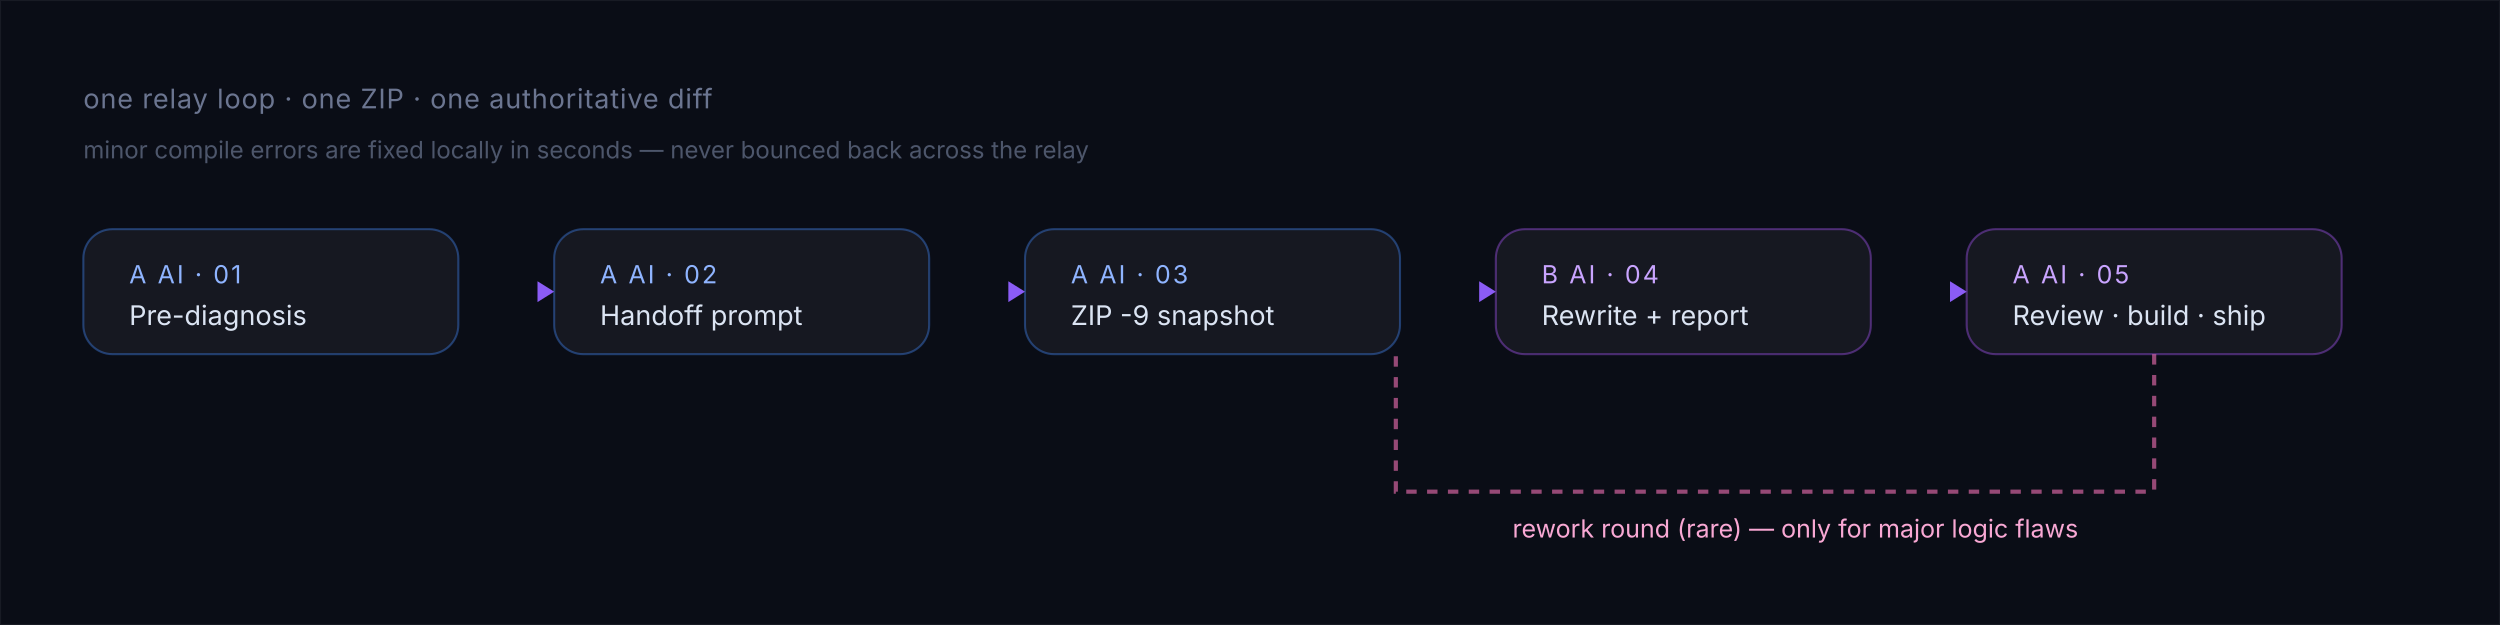
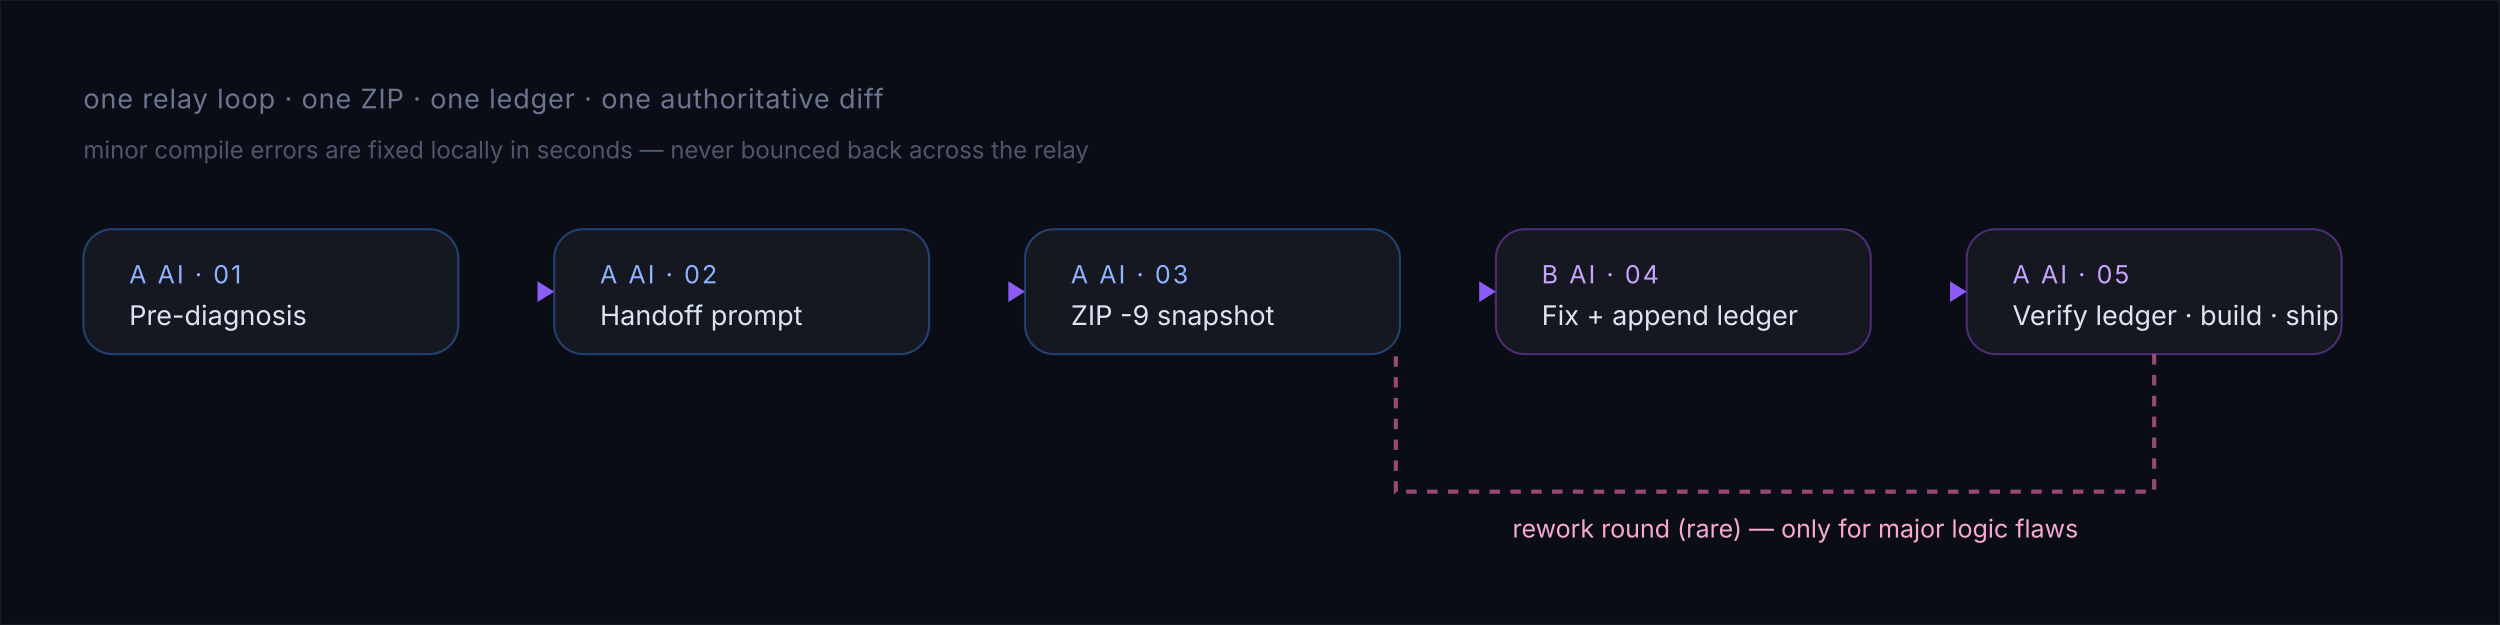
<svg xmlns="http://www.w3.org/2000/svg" viewBox="0 0 1200 300" width="1200" height="300" role="img" aria-label="Relay loop diagram">
  <defs>
    <linearGradient id="fband" x1="0" y1="0" x2="1" y2="0">
      <stop offset="0%" stop-color="#4285F4" stop-opacity="0.9" />
      <stop offset="50%" stop-color="#8b5cf6" stop-opacity="0.9" />
      <stop offset="100%" stop-color="#a855f7" stop-opacity="0.9" />
    </linearGradient>
  </defs>
  <rect width="1200" height="300" fill="#0a0d16" />
  <rect x="0" y="0" width="1200" height="300" fill="none" stroke="#ffffff" stroke-opacity="0.06" />
  <g font-family="Segoe UI, Inter, Helvetica, Arial, sans-serif">
    <g>
      <rect x="40" y="110" width="180" height="60" rx="14" fill="#ffffff" fill-opacity="0.05" stroke="#4285F4" stroke-opacity="0.4" />
      <text x="62" y="136" font-size="12" fill="#8fb4ff" letter-spacing="1">A AI · 01</text>
      <text x="62" y="156" font-size="13" fill="#dbe4f3">Pre-diagnosis</text>
    </g>
    <g>
      <rect x="266" y="110" width="180" height="60" rx="14" fill="#ffffff" fill-opacity="0.05" stroke="#4285F4" stroke-opacity="0.4" />
      <text x="288" y="136" font-size="12" fill="#8fb4ff" letter-spacing="1">A AI · 02</text>
      <text x="288" y="156" font-size="13" fill="#dbe4f3">Handoff prompt</text>
    </g>
    <g>
      <rect x="492" y="110" width="180" height="60" rx="14" fill="#ffffff" fill-opacity="0.05" stroke="#4285F4" stroke-opacity="0.4" />
      <text x="514" y="136" font-size="12" fill="#8fb4ff" letter-spacing="1">A AI · 03</text>
      <text x="514" y="156" font-size="13" fill="#dbe4f3">ZIP -9 snapshot</text>
    </g>
    <g>
      <rect x="718" y="110" width="180" height="60" rx="14" fill="#ffffff" fill-opacity="0.05" stroke="#a855f7" stroke-opacity="0.4" />
      <text x="740" y="136" font-size="12" fill="#c9a4ff" letter-spacing="1">B AI · 04</text>
-       <text x="740" y="156" font-size="13" fill="#dbe4f3">Rewrite + report</text>
+       <text x="740" y="156" font-size="13" fill="#dbe4f3">Fix + append ledger</text>
    </g>
    <g>
      <rect x="944" y="110" width="180" height="60" rx="14" fill="#ffffff" fill-opacity="0.05" stroke="#a855f7" stroke-opacity="0.4" />
      <text x="966" y="136" font-size="12" fill="#c9a4ff" letter-spacing="1">A AI · 05</text>
-       <text x="966" y="156" font-size="13" fill="#dbe4f3">Review · build · ship</text>
+       <text x="966" y="156" font-size="13" fill="#dbe4f3">Verify ledger · build · ship</text>
    </g>
    <g stroke="url(#fband)" stroke-width="2">
      <path d="M220 140 H266" fill="none" />
      <path d="M446 140 H492" fill="none" />
      <path d="M672 140 H718" fill="none" />
      <path d="M898 140 H944" fill="none" />
    </g>
    <g fill="#8b5cf6">
      <path d="M258 135 L266 140 L258 145 Z" />
      <path d="M484 135 L492 140 L484 145 Z" />
      <path d="M710 135 L718 140 L710 145 Z" />
      <path d="M936 135 L944 140 L936 145 Z" />
    </g>
    <path d="M1034 170 V236 H670 V170" fill="none" stroke="#f472b6" stroke-opacity="0.6" stroke-width="2" stroke-dasharray="5 5" />
    <text x="726" y="258" font-size="12" fill="#f9a8d4">rework round (rare) — only for major logic flaws</text>
-     <text x="40" y="52" font-size="13" fill="#6b7590" letter-spacing="0.4">one relay loop · one ZIP · one authoritative diff</text>
+     <text x="40" y="52" font-size="13" fill="#6b7590" letter-spacing="0.4">one relay loop · one ZIP · one ledger · one authoritative diff</text>
    <text x="40" y="76" font-size="11.5" fill="#4d566b">minor compile errors are fixed locally in seconds — never bounced back across the relay</text>
  </g>
</svg>
